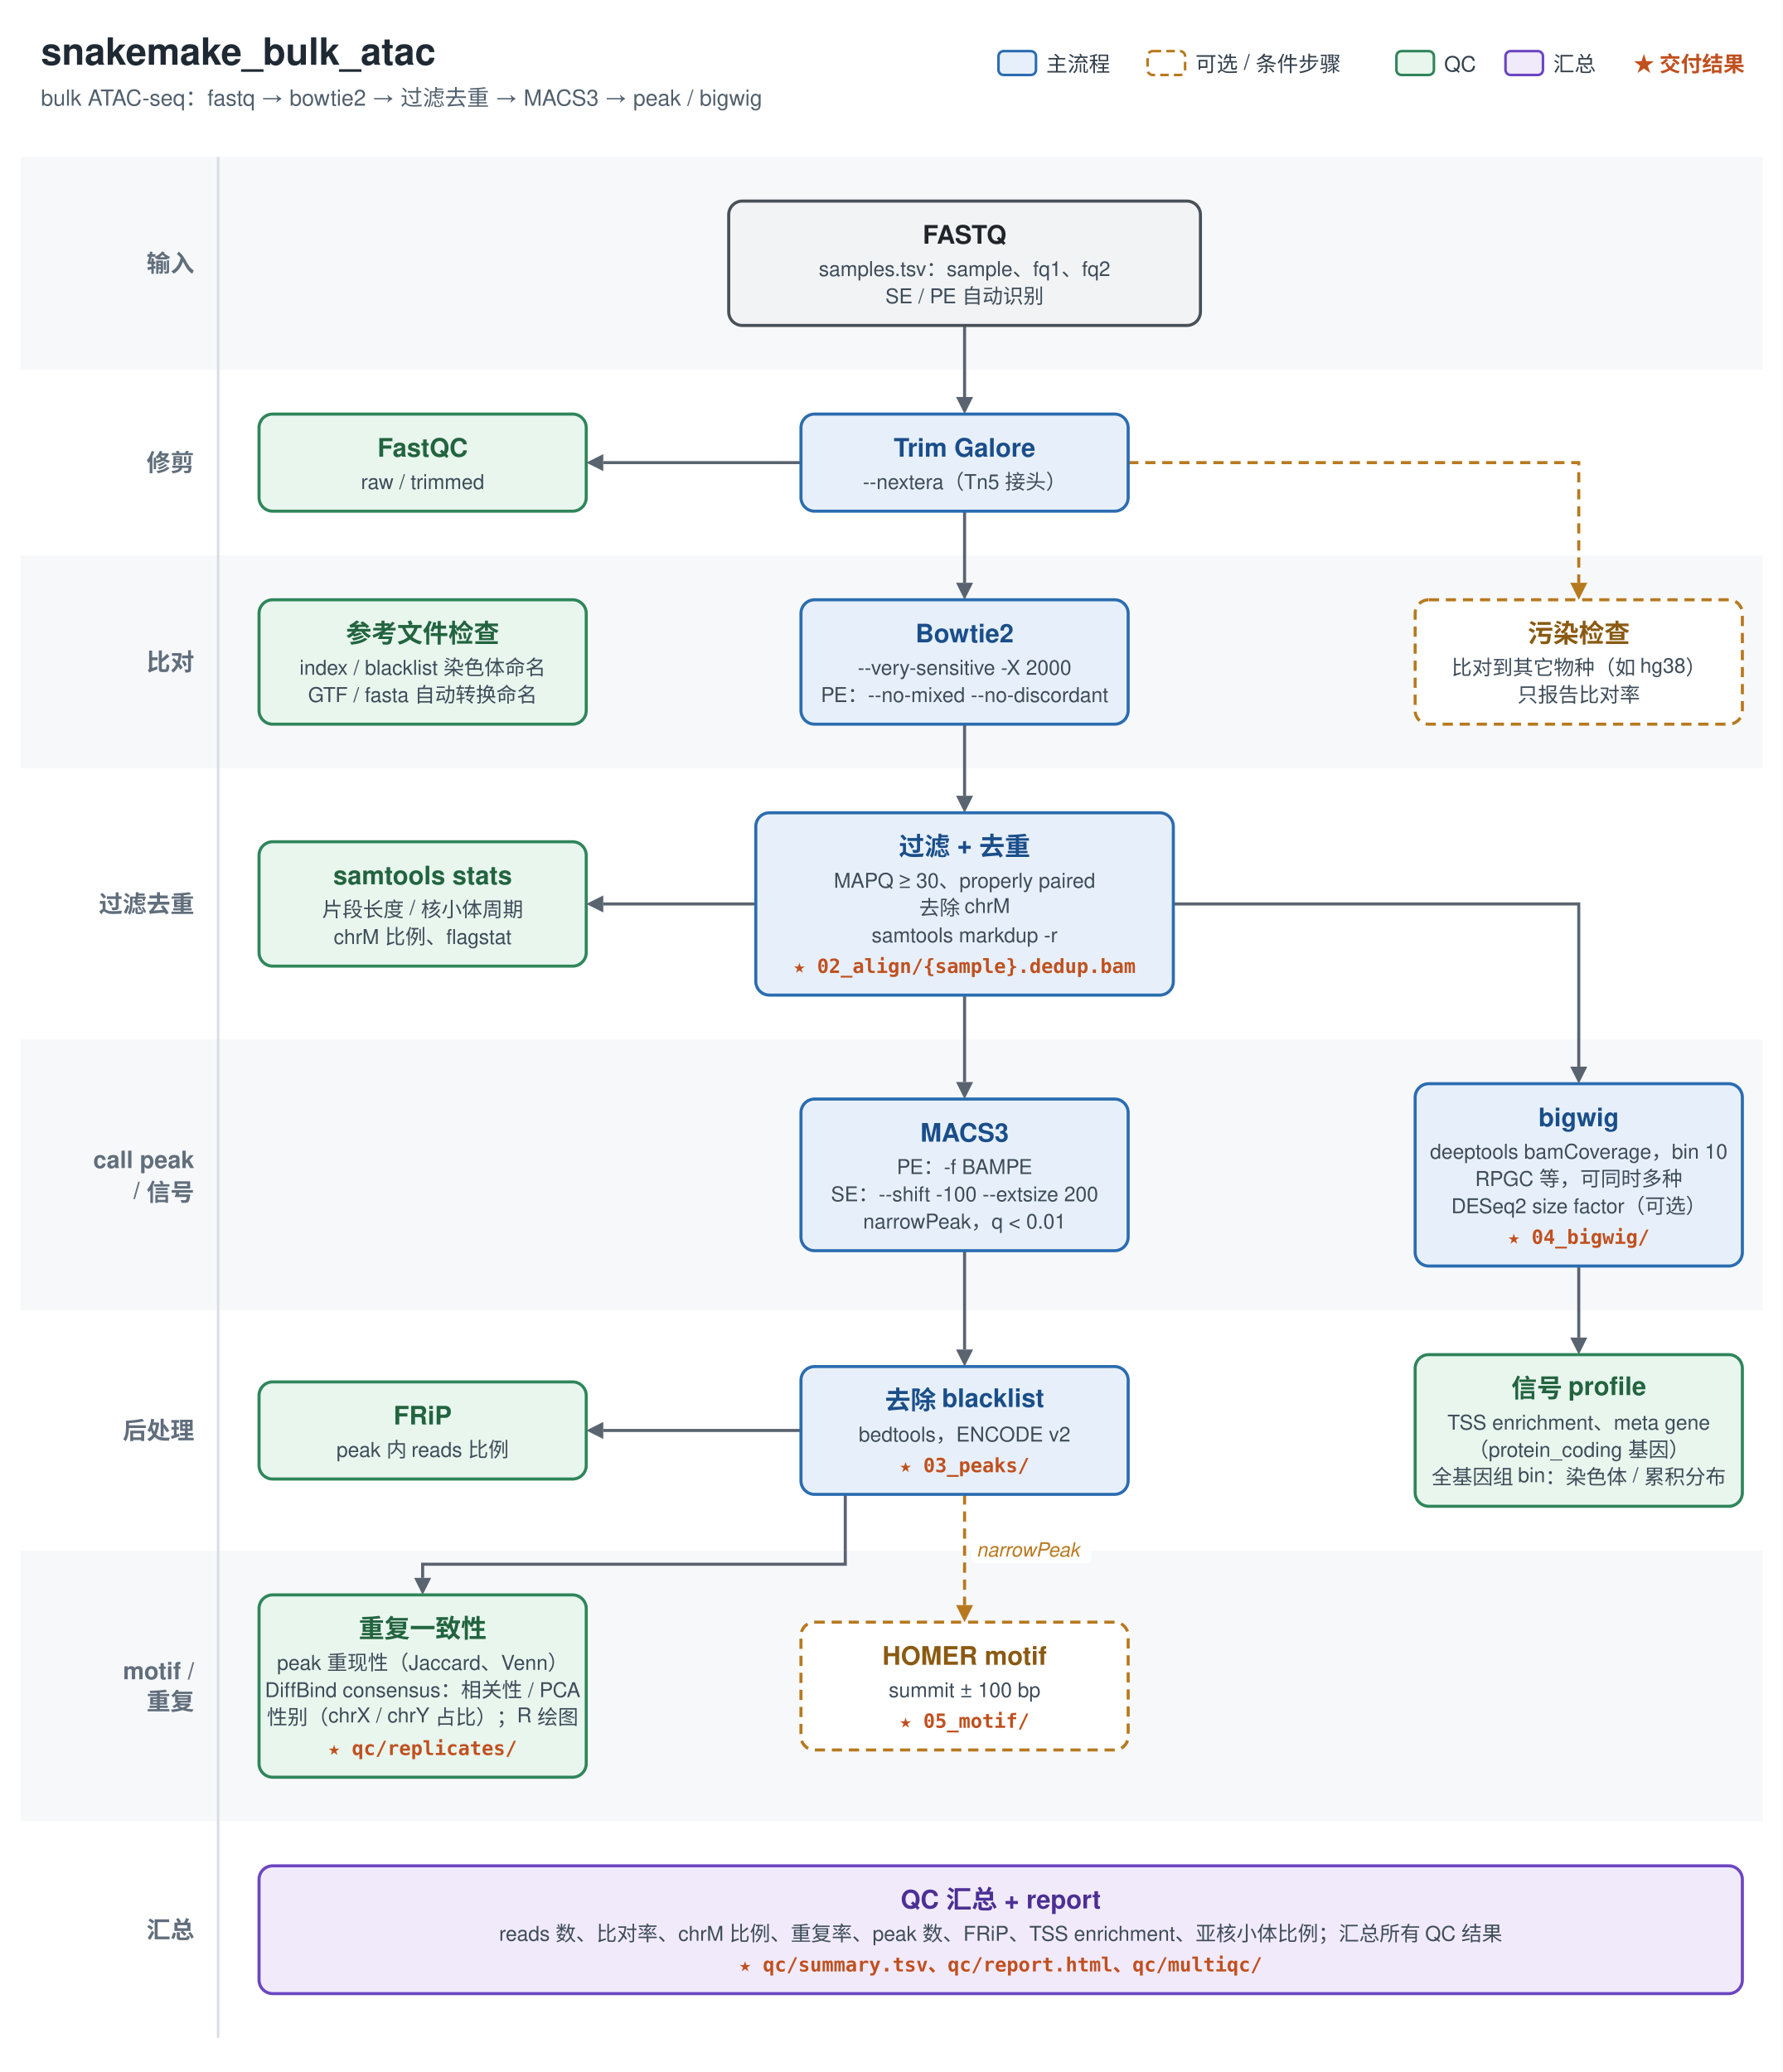
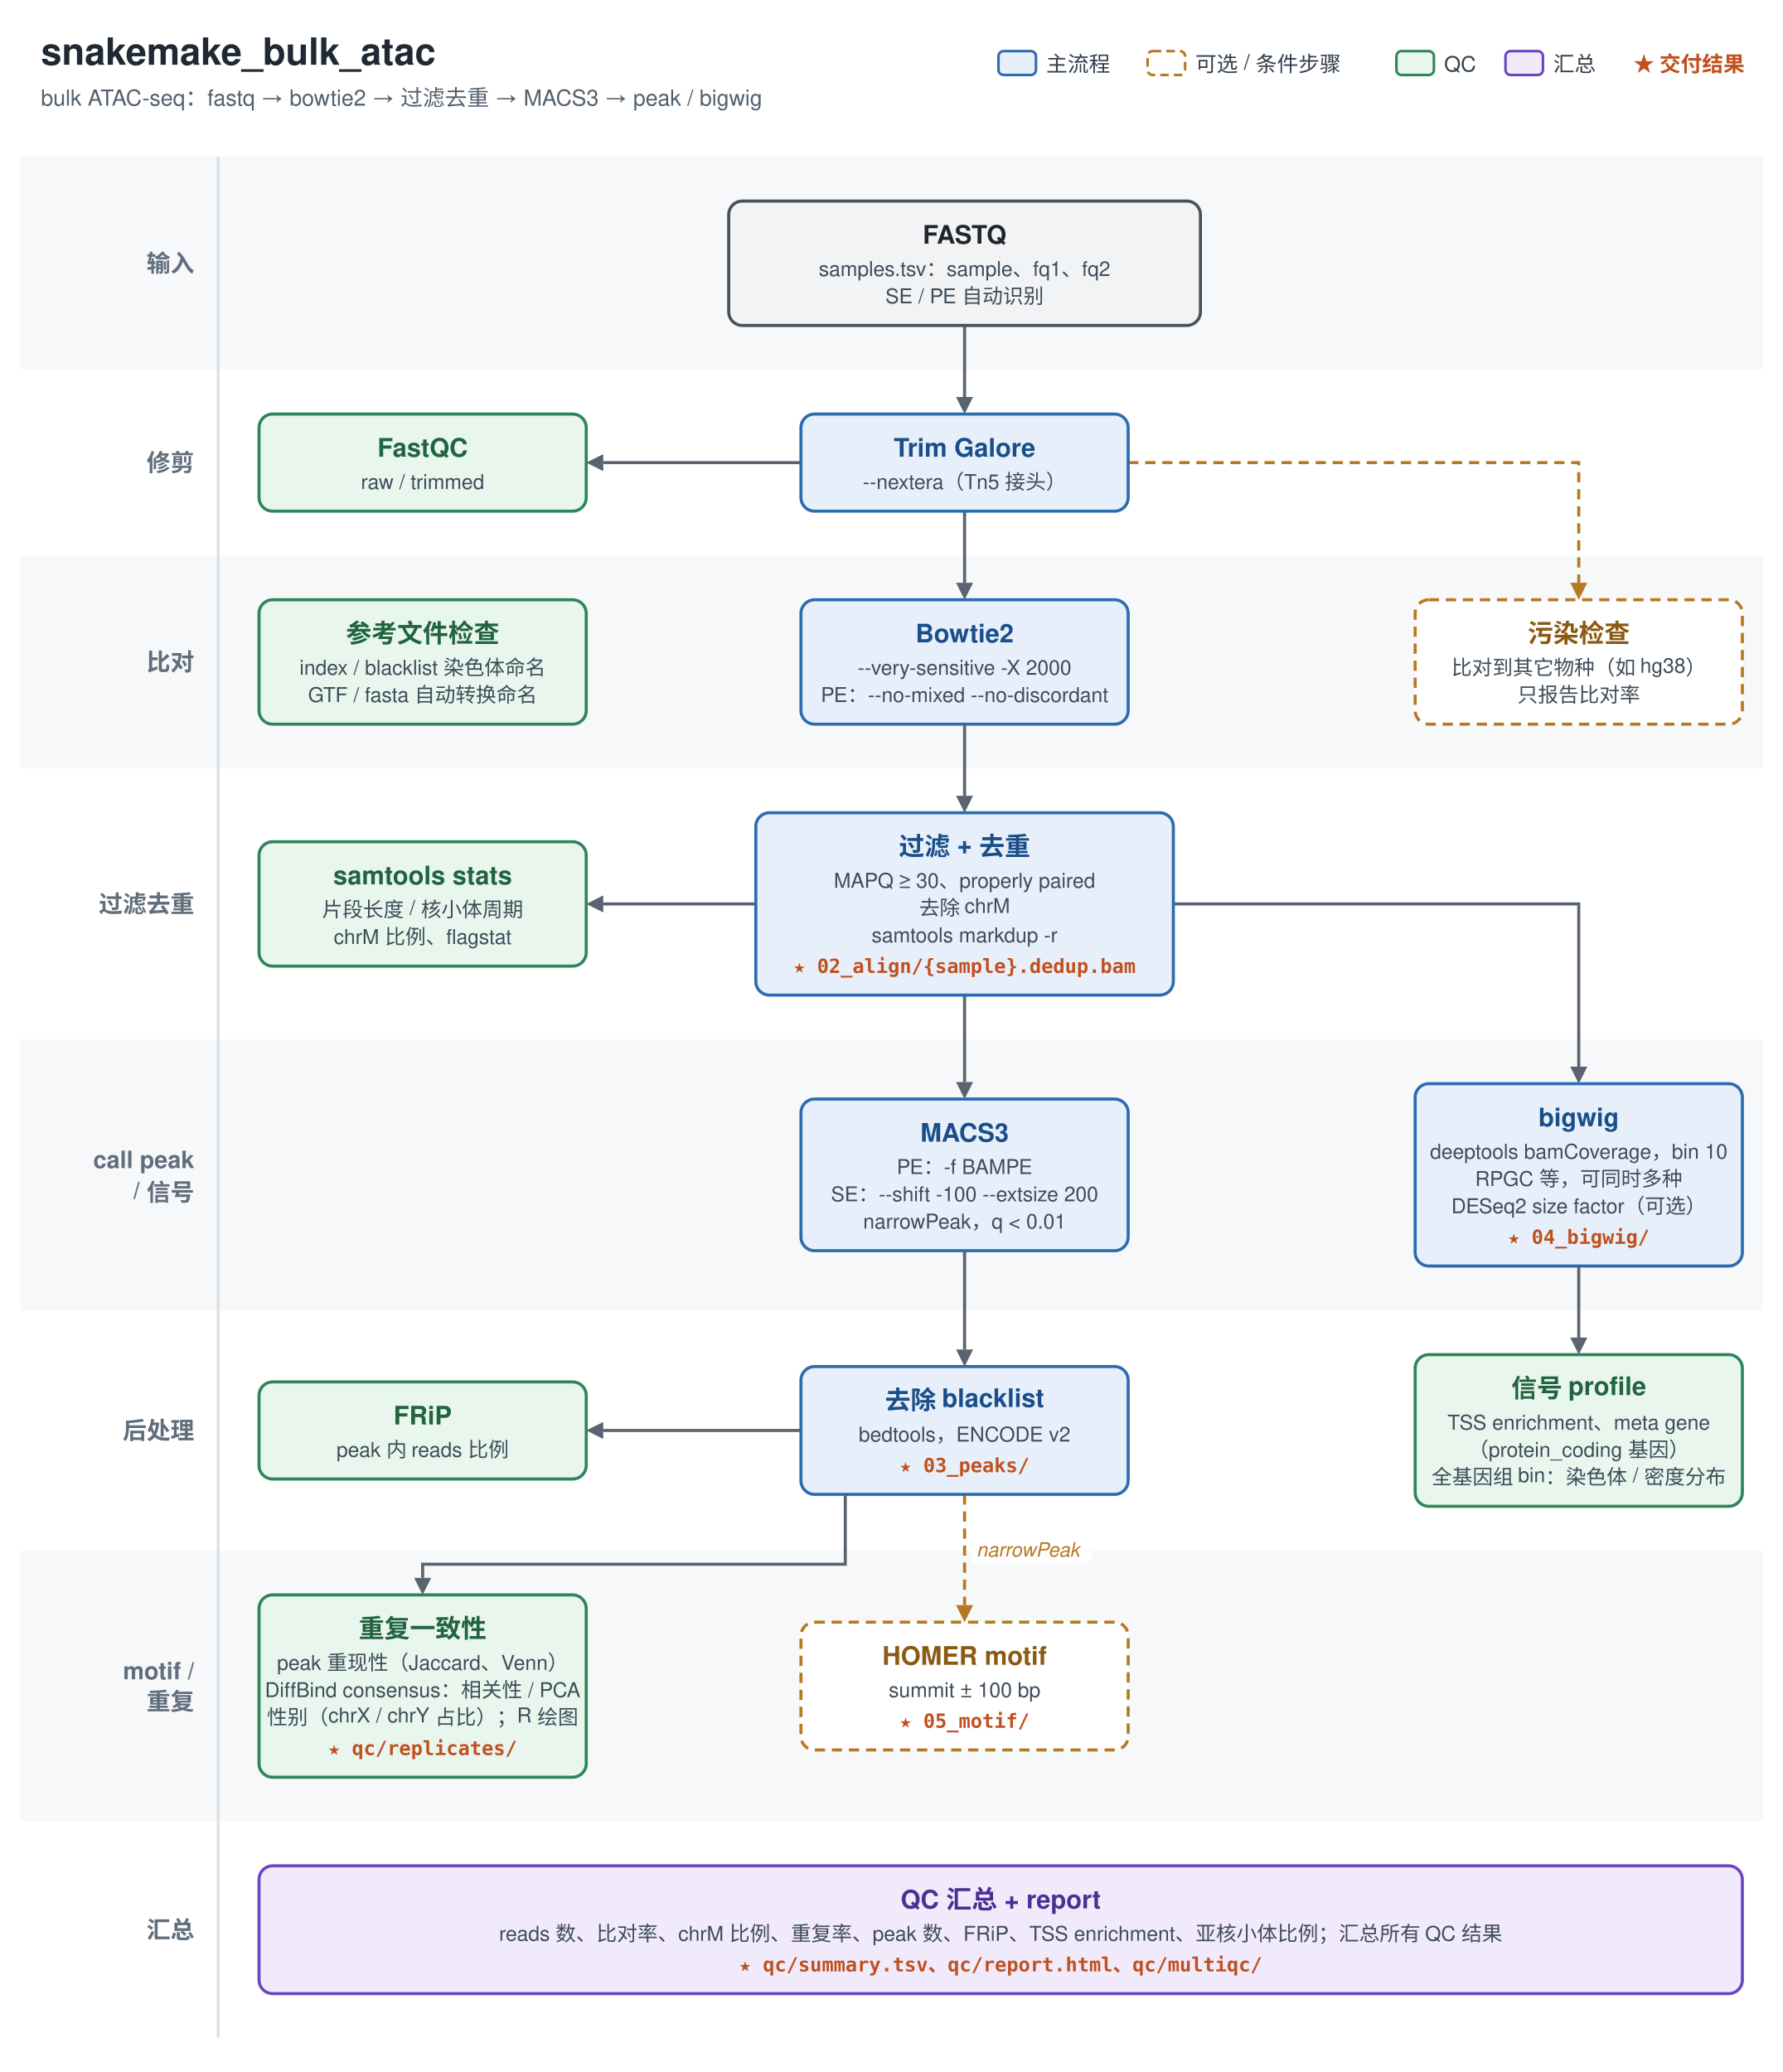
<svg xmlns="http://www.w3.org/2000/svg" width="1046" height="1216" viewBox="0 0 1046 1216" font-family="Helvetica, Arial, 'PingFang SC', 'Microsoft YaHei', 'Noto Sans CJK SC', 'WenQuanYi Micro Hei', sans-serif">
  <rect width="100%" height="100%" fill="#FFFFFF" />
  <text x="24" y="38" font-size="22" font-weight="700" fill="#1F2933">snakemake_bulk_atac</text>
  <text x="24" y="62" font-size="13" fill="#52606D">bulk ATAC-seq：fastq → bowtie2 → 过滤去重 → MACS3 → peak / bigwig</text>
  <rect x="585.9" y="30" width="22" height="14" rx="3" fill="#E7F0FA" stroke="#2B6CB0" stroke-width="1.5" />
  <text x="613.9" y="42" font-size="12.5" fill="#323F4B">主流程</text>
  <rect x="673.4" y="30" width="22" height="14" rx="3" fill="#FFFFFF" stroke="#B7791F" stroke-width="1.5" stroke-dasharray="5 3" />
  <text x="701.4" y="42" font-size="12.5" fill="#323F4B">可选 / 条件步骤</text>
  <rect x="819.4" y="30" width="22" height="14" rx="3" fill="#E8F6EE" stroke="#2F855A" stroke-width="1.5" />
  <text x="847.4" y="42" font-size="12.5" fill="#323F4B">QC</text>
  <rect x="883.4" y="30" width="22" height="14" rx="3" fill="#F1EAFB" stroke="#6B46C1" stroke-width="1.5" />
  <text x="911.4" y="42" font-size="12.5" fill="#323F4B">汇总</text>
  <text x="958.4" y="42" font-size="12.5" fill="#C0501F" font-weight="700">★ 交付结果</text>
  <rect x="12" y="92" width="1022.4" height="125" fill="#F7F8FA" />
  <text x="114" y="159.5" text-anchor="end" font-size="14" font-weight="700" fill="#616E7C">输入</text>
  <rect x="12" y="217" width="1022.4" height="109" fill="#FFFFFF" />
  <text x="114" y="276.5" text-anchor="end" font-size="14" font-weight="700" fill="#616E7C">修剪</text>
  <rect x="12" y="326" width="1022.4" height="125" fill="#F7F8FA" />
  <text x="114" y="393.5" text-anchor="end" font-size="14" font-weight="700" fill="#616E7C">比对</text>
  <rect x="12" y="451" width="1022.4" height="159" fill="#FFFFFF" />
  <text x="114" y="535.5" text-anchor="end" font-size="14" font-weight="700" fill="#616E7C">过滤去重</text>
  <rect x="12" y="610" width="1022.4" height="159" fill="#F7F8FA" />
  <text x="114" y="685.5" text-anchor="end" font-size="14" font-weight="700" fill="#616E7C">call peak</text>
  <text x="114" y="703.5" text-anchor="end" font-size="14" font-weight="700" fill="#616E7C">/ 信号</text>
  <rect x="12" y="769" width="1022.4" height="141" fill="#FFFFFF" />
  <text x="114" y="844.5" text-anchor="end" font-size="14" font-weight="700" fill="#616E7C">后处理</text>
  <rect x="12" y="910" width="1022.4" height="159" fill="#F7F8FA" />
  <text x="114" y="985.5" text-anchor="end" font-size="14" font-weight="700" fill="#616E7C">motif /</text>
  <text x="114" y="1003.5" text-anchor="end" font-size="14" font-weight="700" fill="#616E7C">重复</text>
  <rect x="12" y="1069" width="1022.4" height="127" fill="#FFFFFF" />
  <text x="114" y="1137.5" text-anchor="end" font-size="14" font-weight="700" fill="#616E7C">汇总</text>
  <line x1="128" y1="92" x2="128" y2="1196" stroke="#D9DEE4" stroke-width="1.5" />
  <path d="M566.0,191.0 L566.0,233.0" fill="none" stroke="#5A6470" stroke-width="1.8" />
  <polygon points="566.0,243.0 561.0,233.0 571.0,233.0" fill="#5A6470" />
  <path d="M470.0,271.5 L354.0,271.5" fill="none" stroke="#5A6470" stroke-width="1.8" />
  <polygon points="344.0,271.5 354.0,266.5 354.0,276.5" fill="#5A6470" />
  <path d="M566.0,300.0 L566.0,342.0" fill="none" stroke="#5A6470" stroke-width="1.8" />
  <polygon points="566.0,352.0 561.0,342.0 571.0,342.0" fill="#5A6470" />
  <path d="M662.0,271.5 L926.4,271.5 L926.4,342.0" fill="none" stroke="#B7791F" stroke-width="1.8" stroke-dasharray="6 4" />
  <polygon points="926.4,352.0 921.4,342.0 931.4,342.0" fill="#B7791F" />
  <path d="M566.0,425.0 L566.0,467.0" fill="none" stroke="#5A6470" stroke-width="1.8" />
  <polygon points="566.0,477.0 561.0,467.0 571.0,467.0" fill="#5A6470" />
  <path d="M443.5,530.5 L354.0,530.5" fill="none" stroke="#5A6470" stroke-width="1.8" />
  <polygon points="344.0,530.5 354.0,525.5 354.0,535.5" fill="#5A6470" />
  <path d="M566.0,584.0 L566.0,635.0" fill="none" stroke="#5A6470" stroke-width="1.8" />
  <polygon points="566.0,645.0 561.0,635.0 571.0,635.0" fill="#5A6470" />
  <path d="M688.5,530.5 L926.4,530.5 L926.4,626.0" fill="none" stroke="#5A6470" stroke-width="1.8" />
  <polygon points="926.4,636.0 921.4,626.0 931.4,626.0" fill="#5A6470" />
  <path d="M566.0,734.0 L566.0,792.0" fill="none" stroke="#5A6470" stroke-width="1.8" />
  <polygon points="566.0,802.0 561.0,792.0 571.0,792.0" fill="#5A6470" />
  <path d="M470.0,839.5 L354.0,839.5" fill="none" stroke="#5A6470" stroke-width="1.8" />
  <polygon points="344.0,839.5 354.0,834.5 354.0,844.5" fill="#5A6470" />
  <path d="M926.4,743.0 L926.4,785.0" fill="none" stroke="#5A6470" stroke-width="1.8" />
  <polygon points="926.4,795.0 921.4,785.0 931.4,785.0" fill="#5A6470" />
  <path d="M566.0,877.0 L566.0,942.0" fill="none" stroke="#B7791F" stroke-width="1.8" stroke-dasharray="6 4" />
  <polygon points="566.0,952.0 561.0,942.0 571.0,942.0" fill="#B7791F" />
  <rect x="570.0" y="901.5" width="70.4" height="16" rx="3" fill="#FFFFFF" opacity="0.92" />
  <text x="573.0" y="913.5" text-anchor="start" font-size="11.5" font-style="italic" fill="#B7791F">narrowPeak</text>
  <path d="M496.0,877.0 L496.0,918.0 L248.0,918.0 L248.0,926.0" fill="none" stroke="#5A6470" stroke-width="1.8" />
  <polygon points="248.0,936.0 243.0,926.0 253.0,926.0" fill="#5A6470" />
  <rect x="427.6" y="118.0" width="276.8" height="73.0" rx="8" fill="#F1F3F5" stroke="#495057" stroke-width="1.8" />
  <text x="566.0" y="143.0" text-anchor="middle" font-size="15" font-weight="700" fill="#212529">FASTQ</text>
  <text x="566.0" y="162.0" text-anchor="middle" font-size="12" fill="#3E4C59">samples.tsv：sample、fq1、fq2</text>
  <text x="566.0" y="178.0" text-anchor="middle" font-size="12" fill="#3E4C59">SE / PE 自动识别</text>
  <rect x="152.0" y="243.0" width="192.0" height="57.0" rx="8" fill="#E8F6EE" stroke="#2F855A" stroke-width="1.8" />
  <text x="248.0" y="268.0" text-anchor="middle" font-size="15" font-weight="700" fill="#22643F">FastQC</text>
  <text x="248.0" y="287.0" text-anchor="middle" font-size="12" fill="#3E4C59">raw / trimmed</text>
  <rect x="470.0" y="243.0" width="192.0" height="57.0" rx="8" fill="#E7F0FA" stroke="#2B6CB0" stroke-width="1.8" />
  <text x="566.0" y="268.0" text-anchor="middle" font-size="15" font-weight="700" fill="#1A4E8A">Trim Galore</text>
  <text x="566.0" y="287.0" text-anchor="middle" font-size="12" fill="#3E4C59">--nextera（Tn5 接头）</text>
  <rect x="152.0" y="352.0" width="192.0" height="73.0" rx="8" fill="#E8F6EE" stroke="#2F855A" stroke-width="1.8" />
  <text x="248.0" y="377.0" text-anchor="middle" font-size="15" font-weight="700" fill="#22643F">参考文件检查</text>
  <text x="248.0" y="396.0" text-anchor="middle" font-size="12" fill="#3E4C59">index / blacklist 染色体命名</text>
  <text x="248.0" y="412.0" text-anchor="middle" font-size="12" fill="#3E4C59">GTF / fasta 自动转换命名</text>
  <rect x="470.0" y="352.0" width="192.0" height="73.0" rx="8" fill="#E7F0FA" stroke="#2B6CB0" stroke-width="1.8" />
  <text x="566.0" y="377.0" text-anchor="middle" font-size="15" font-weight="700" fill="#1A4E8A">Bowtie2</text>
  <text x="566.0" y="396.0" text-anchor="middle" font-size="12" fill="#3E4C59">--very-sensitive -X 2000</text>
  <text x="566.0" y="412.0" text-anchor="middle" font-size="12" fill="#3E4C59">PE：--no-mixed --no-discordant</text>
  <rect x="830.4" y="352.0" width="192.0" height="73.0" rx="8" fill="#FFFFFF" stroke="#B7791F" stroke-width="1.8" stroke-dasharray="6 4" />
  <text x="926.4" y="377.0" text-anchor="middle" font-size="15" font-weight="700" fill="#8A5A12">污染检查</text>
  <text x="926.4" y="396.0" text-anchor="middle" font-size="12" fill="#3E4C59">比对到其它物种（如 hg38）</text>
  <text x="926.4" y="412.0" text-anchor="middle" font-size="12" fill="#3E4C59">只报告比对率</text>
  <rect x="152.0" y="494.0" width="192.0" height="73.0" rx="8" fill="#E8F6EE" stroke="#2F855A" stroke-width="1.8" />
  <text x="248.0" y="519.0" text-anchor="middle" font-size="15" font-weight="700" fill="#22643F">samtools stats</text>
  <text x="248.0" y="538.0" text-anchor="middle" font-size="12" fill="#3E4C59">片段长度 / 核小体周期</text>
  <text x="248.0" y="554.0" text-anchor="middle" font-size="12" fill="#3E4C59">chrM 比例、flagstat</text>
  <rect x="443.5" y="477.0" width="245.0" height="107.0" rx="8" fill="#E7F0FA" stroke="#2B6CB0" stroke-width="1.8" />
  <text x="566.0" y="502.0" text-anchor="middle" font-size="15" font-weight="700" fill="#1A4E8A">过滤 + 去重</text>
  <text x="566.0" y="521.0" text-anchor="middle" font-size="12" fill="#3E4C59">MAPQ ≥ 30、properly paired</text>
  <text x="566.0" y="537.0" text-anchor="middle" font-size="12" fill="#3E4C59">去除 chrM</text>
  <text x="566.0" y="553.0" text-anchor="middle" font-size="12" fill="#3E4C59">samtools markdup -r</text>
  <text x="566.0" y="571.0" text-anchor="middle" font-size="11.5" font-weight="700" font-family="Menlo, Consolas, 'DejaVu Sans Mono', monospace" fill="#C0501F">★ 02_align/{sample}.dedup.bam</text>
  <rect x="470.0" y="645.0" width="192.0" height="89.0" rx="8" fill="#E7F0FA" stroke="#2B6CB0" stroke-width="1.8" />
  <text x="566.0" y="670.0" text-anchor="middle" font-size="15" font-weight="700" fill="#1A4E8A">MACS3</text>
  <text x="566.0" y="689.0" text-anchor="middle" font-size="12" fill="#3E4C59">PE：-f BAMPE</text>
  <text x="566.0" y="705.0" text-anchor="middle" font-size="12" fill="#3E4C59">SE：--shift -100 --extsize 200</text>
  <text x="566.0" y="721.0" text-anchor="middle" font-size="12" fill="#3E4C59">narrowPeak，q &lt; 0.01</text>
  <rect x="830.4" y="636.0" width="192.0" height="107.0" rx="8" fill="#E7F0FA" stroke="#2B6CB0" stroke-width="1.8" />
  <text x="926.4" y="661.0" text-anchor="middle" font-size="15" font-weight="700" fill="#1A4E8A">bigwig</text>
  <text x="926.4" y="680.0" text-anchor="middle" font-size="12" fill="#3E4C59">deeptools bamCoverage，bin 10</text>
  <text x="926.4" y="696.0" text-anchor="middle" font-size="12" fill="#3E4C59">RPGC 等，可同时多种</text>
  <text x="926.4" y="712.0" text-anchor="middle" font-size="12" fill="#3E4C59">DESeq2 size factor（可选）</text>
  <text x="926.4" y="730.0" text-anchor="middle" font-size="11.5" font-weight="700" font-family="Menlo, Consolas, 'DejaVu Sans Mono', monospace" fill="#C0501F">★ 04_bigwig/</text>
  <rect x="152.0" y="811.0" width="192.0" height="57.0" rx="8" fill="#E8F6EE" stroke="#2F855A" stroke-width="1.8" />
  <text x="248.0" y="836.0" text-anchor="middle" font-size="15" font-weight="700" fill="#22643F">FRiP</text>
  <text x="248.0" y="855.0" text-anchor="middle" font-size="12" fill="#3E4C59">peak 内 reads 比例</text>
  <rect x="470.0" y="802.0" width="192.0" height="75.0" rx="8" fill="#E7F0FA" stroke="#2B6CB0" stroke-width="1.8" />
  <text x="566.0" y="827.0" text-anchor="middle" font-size="15" font-weight="700" fill="#1A4E8A">去除 blacklist</text>
  <text x="566.0" y="846.0" text-anchor="middle" font-size="12" fill="#3E4C59">bedtools，ENCODE v2</text>
  <text x="566.0" y="864.0" text-anchor="middle" font-size="11.5" font-weight="700" font-family="Menlo, Consolas, 'DejaVu Sans Mono', monospace" fill="#C0501F">★ 03_peaks/</text>
  <rect x="830.4" y="795.0" width="192.0" height="89.0" rx="8" fill="#E8F6EE" stroke="#2F855A" stroke-width="1.8" />
  <text x="926.4" y="820.0" text-anchor="middle" font-size="15" font-weight="700" fill="#22643F">信号 profile</text>
  <text x="926.4" y="839.0" text-anchor="middle" font-size="12" fill="#3E4C59">TSS enrichment、meta gene</text>
  <text x="926.4" y="855.0" text-anchor="middle" font-size="12" fill="#3E4C59">（protein_coding 基因）</text>
-   <text x="926.4" y="871.0" text-anchor="middle" font-size="12" fill="#3E4C59">全基因组 bin：染色体 / 累积分布</text>
+   <text x="926.4" y="871.0" text-anchor="middle" font-size="12" fill="#3E4C59">全基因组 bin：染色体 / 密度分布</text>
  <rect x="470.0" y="952.0" width="192.0" height="75.0" rx="8" fill="#FFFFFF" stroke="#B7791F" stroke-width="1.8" stroke-dasharray="6 4" />
  <text x="566.0" y="977.0" text-anchor="middle" font-size="15" font-weight="700" fill="#8A5A12">HOMER motif</text>
  <text x="566.0" y="996.0" text-anchor="middle" font-size="12" fill="#3E4C59">summit ± 100 bp</text>
  <text x="566.0" y="1014.0" text-anchor="middle" font-size="11.5" font-weight="700" font-family="Menlo, Consolas, 'DejaVu Sans Mono', monospace" fill="#C0501F">★ 05_motif/</text>
  <rect x="152.0" y="1095.0" width="870.4" height="75.0" rx="8" fill="#F1EAFB" stroke="#6B46C1" stroke-width="1.8" />
  <text x="587.2" y="1120.0" text-anchor="middle" font-size="15" font-weight="700" fill="#4C2F94">QC 汇总 + report</text>
  <text x="587.2" y="1139.0" text-anchor="middle" font-size="12" fill="#3E4C59">reads 数、比对率、chrM 比例、重复率、peak 数、FRiP、TSS enrichment、亚核小体比例；汇总所有 QC 结果</text>
  <text x="587.2" y="1157.0" text-anchor="middle" font-size="11.5" font-weight="700" font-family="Menlo, Consolas, 'DejaVu Sans Mono', monospace" fill="#C0501F">★ qc/summary.tsv、qc/report.html、qc/multiqc/</text>
  <rect x="152.0" y="936.0" width="192.0" height="107.0" rx="8" fill="#E8F6EE" stroke="#2F855A" stroke-width="1.8" />
  <text x="248.0" y="961.0" text-anchor="middle" font-size="15" font-weight="700" fill="#22643F">重复一致性</text>
  <text x="248.0" y="980.0" text-anchor="middle" font-size="12" fill="#3E4C59">peak 重现性（Jaccard、Venn）</text>
  <text x="248.0" y="996.0" text-anchor="middle" font-size="12" fill="#3E4C59">DiffBind consensus：相关性 / PCA</text>
  <text x="248.0" y="1012.0" text-anchor="middle" font-size="12" fill="#3E4C59">性别（chrX / chrY 占比）；R 绘图</text>
  <text x="248.0" y="1030.0" text-anchor="middle" font-size="11.5" font-weight="700" font-family="Menlo, Consolas, 'DejaVu Sans Mono', monospace" fill="#C0501F">★ qc/replicates/</text>
</svg>
